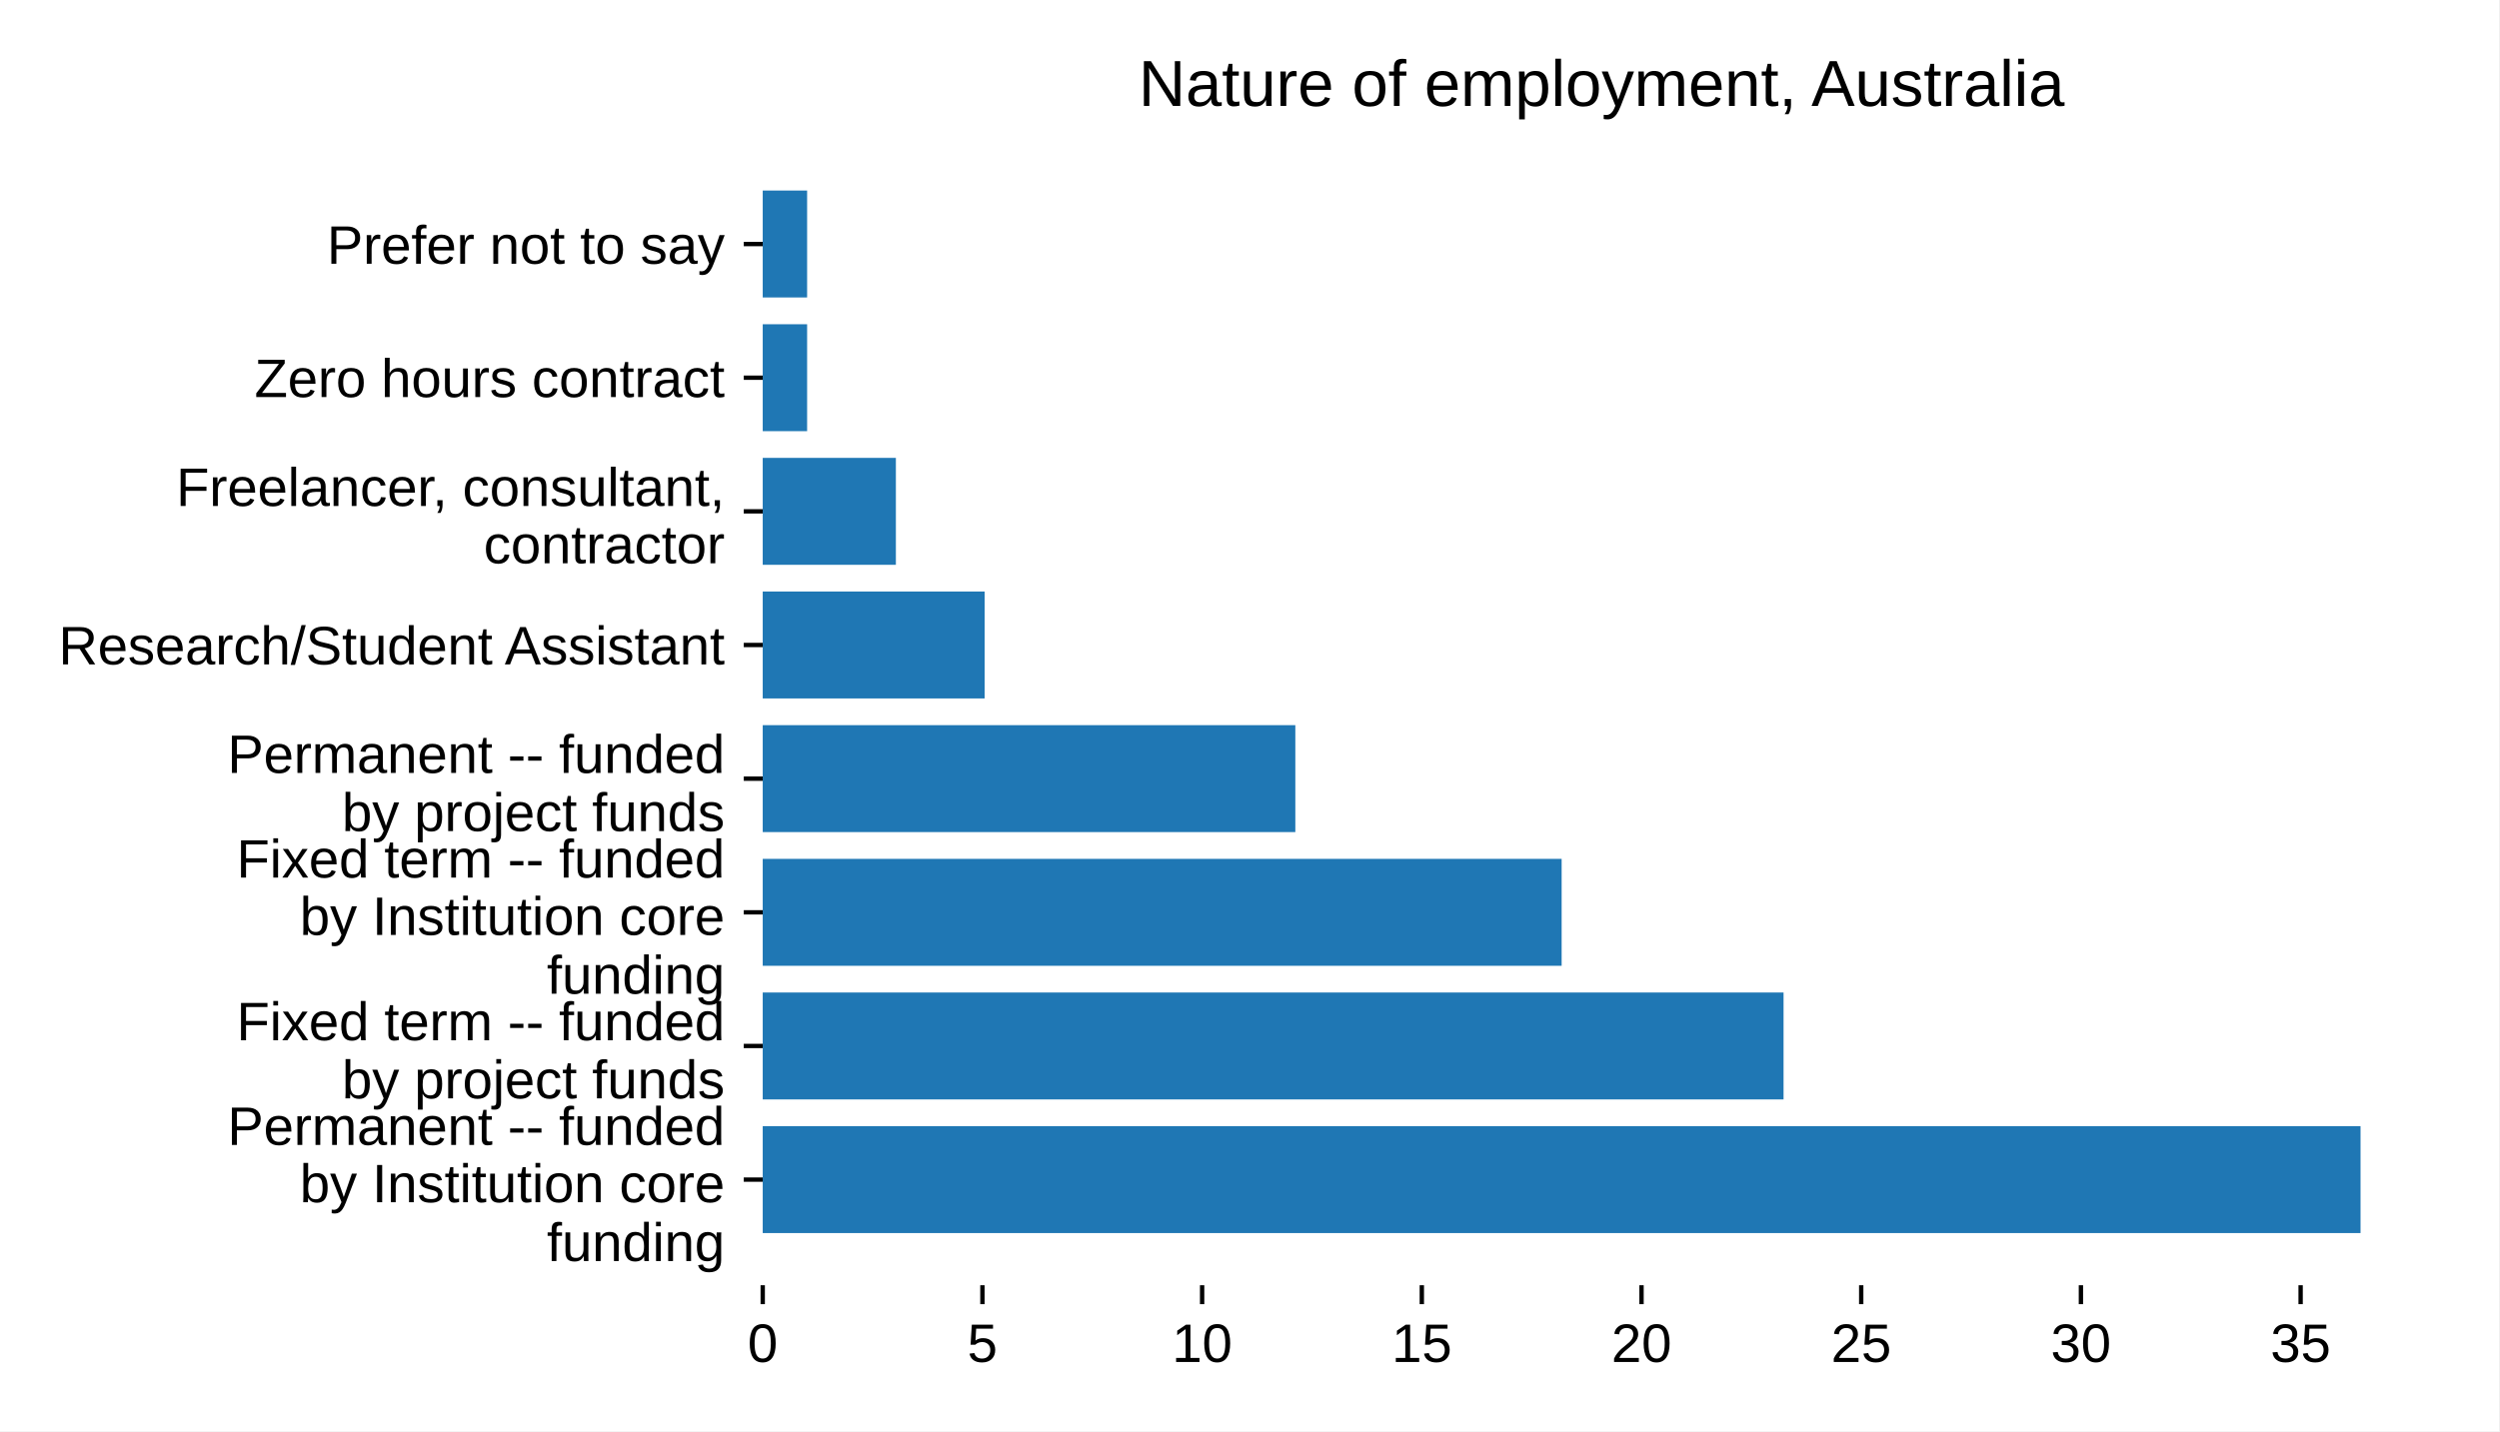
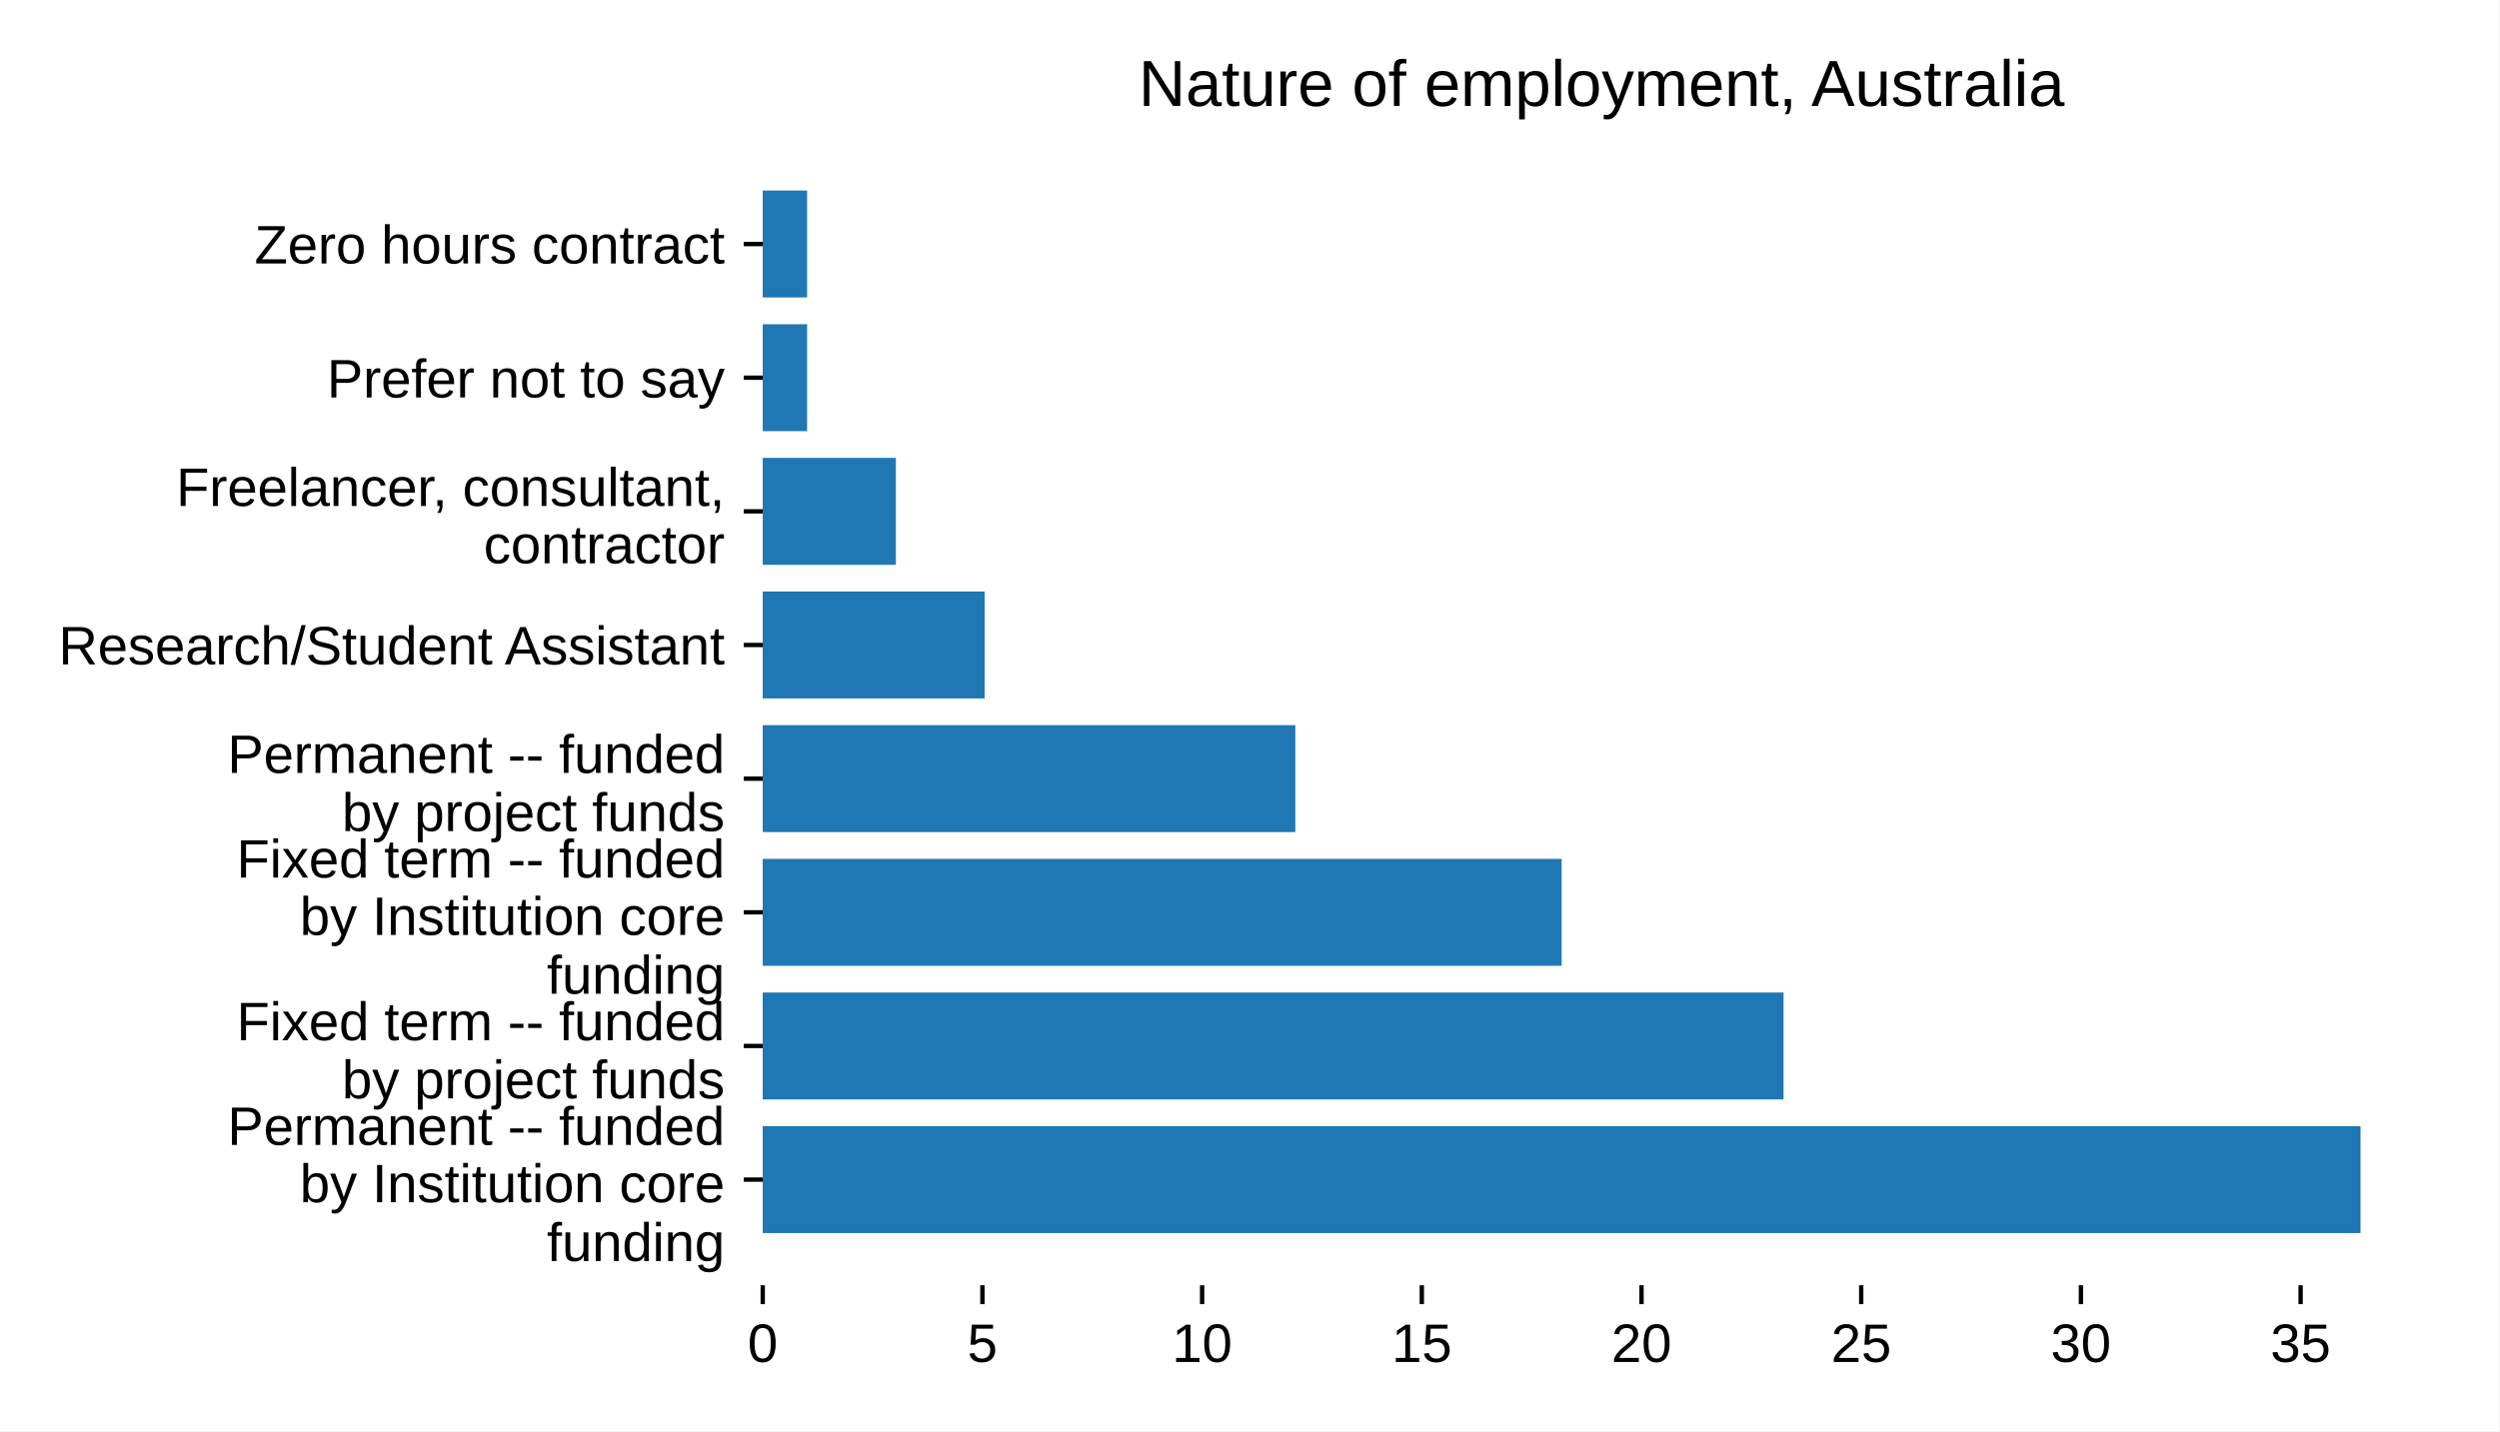
<svg xmlns="http://www.w3.org/2000/svg" xmlns:xlink="http://www.w3.org/1999/xlink" height="264pt" version="1.1" viewBox="0 0 460.8 264" width="460.8pt">
  <defs>
    <style type="text/css">*{stroke-linecap:butt;stroke-linejoin:round;}</style>
  </defs>
  <g id="figure_1">
    <g id="patch_1">
      <path d="M 0 264  L 460.8 264  L 460.8 0  L 0 0  z " style="fill:#ffffff;" />
    </g>
    <g id="axes_1">
      <g id="patch_2">
        <path d="M 140.642 237.055  L 450 237.055  L 450 25.536  L 140.642 25.536  z " style="fill:#ffffff;" />
      </g>
      <g id="patch_3">
        <path clip-path="url(#pa0089d4dda)" d="M 140.642 227.44  L 435.269 227.44  L 435.269 207.718  L 140.642 207.718  z " style="fill:#1f77b4;" />
      </g>
      <g id="patch_4">
        <path clip-path="url(#pa0089d4dda)" d="M 140.642 202.788  L 328.876 202.788  L 328.876 183.066  L 140.642 183.066  z " style="fill:#1f77b4;" />
      </g>
      <g id="patch_5">
        <path clip-path="url(#pa0089d4dda)" d="M 140.642 178.135  L 287.955 178.135  L 287.955 158.413  L 140.642 158.413  z " style="fill:#1f77b4;" />
      </g>
      <g id="patch_6">
        <path clip-path="url(#pa0089d4dda)" d="M 140.642 153.482  L 238.851 153.482  L 238.851 133.76  L 140.642 133.76  z " style="fill:#1f77b4;" />
      </g>
      <g id="patch_7">
        <path clip-path="url(#pa0089d4dda)" d="M 140.642 128.83  L 181.563 128.83  L 181.563 109.108  L 140.642 109.108  z " style="fill:#1f77b4;" />
      </g>
      <g id="patch_8">
        <path clip-path="url(#pa0089d4dda)" d="M 140.642 104.177  L 165.194 104.177  L 165.194 84.455  L 140.642 84.455  z " style="fill:#1f77b4;" />
      </g>
      <g id="patch_9">
        <path clip-path="url(#pa0089d4dda)" d="M 140.642 79.525  L 148.826 79.525  L 148.826 59.803  L 140.642 59.803  z " style="fill:#1f77b4;" />
      </g>
      <g id="patch_10">
        <path clip-path="url(#pa0089d4dda)" d="M 140.642 54.872  L 148.826 54.872  L 148.826 35.15  L 140.642 35.15  z " style="fill:#1f77b4;" />
      </g>
      <g id="matplotlib.axis_1">
        <g id="xtick_1">
          <g id="line2d_1">
            <defs>
              <path d="M 0 0  L 0 3.5  " id="mc3a356a46d" style="stroke:#000000;stroke-width:0.8;" />
            </defs>
            <g>
              <use style="stroke:#000000;stroke-width:0.8;" x="140.642" xlink:href="#mc3a356a46d" y="237.055" />
            </g>
          </g>
          <g id="text_1">
            <text style="font-family:Arial;font-size:10px;font-stretch:normal;font-style:normal;font-weight:normal;text-anchor:middle;" transform="rotate(-0, 140.6422, 251.2125)" x="140.642" y="251.213">0</text>
          </g>
        </g>
        <g id="xtick_2">
          <g id="line2d_2">
            <g>
              <use style="stroke:#000000;stroke-width:0.8;" x="181.153" xlink:href="#mc3a356a46d" y="237.055" />
            </g>
          </g>
          <g id="text_2">
            <text style="font-family:Arial;font-size:10px;font-stretch:normal;font-style:normal;font-weight:normal;text-anchor:middle;" transform="rotate(-0, 181.1533, 251.2125)" x="181.153" y="251.213">5</text>
          </g>
        </g>
        <g id="xtick_3">
          <g id="line2d_3">
            <g>
              <use style="stroke:#000000;stroke-width:0.8;" x="221.664" xlink:href="#mc3a356a46d" y="237.055" />
            </g>
          </g>
          <g id="text_3">
            <text style="font-family:Arial;font-size:10px;font-stretch:normal;font-style:normal;font-weight:normal;text-anchor:middle;" transform="rotate(-0, 221.6645, 251.2125)" x="221.664" y="251.213">10</text>
          </g>
        </g>
        <g id="xtick_4">
          <g id="line2d_4">
            <g>
              <use style="stroke:#000000;stroke-width:0.8;" x="262.176" xlink:href="#mc3a356a46d" y="237.055" />
            </g>
          </g>
          <g id="text_4">
            <text style="font-family:Arial;font-size:10px;font-stretch:normal;font-style:normal;font-weight:normal;text-anchor:middle;" transform="rotate(-0, 262.1756, 251.2125)" x="262.176" y="251.213">15</text>
          </g>
        </g>
        <g id="xtick_5">
          <g id="line2d_5">
            <g>
              <use style="stroke:#000000;stroke-width:0.8;" x="302.687" xlink:href="#mc3a356a46d" y="237.055" />
            </g>
          </g>
          <g id="text_5">
            <text style="font-family:Arial;font-size:10px;font-stretch:normal;font-style:normal;font-weight:normal;text-anchor:middle;" transform="rotate(-0, 302.6868, 251.2125)" x="302.687" y="251.213">20</text>
          </g>
        </g>
        <g id="xtick_6">
          <g id="line2d_6">
            <g>
              <use style="stroke:#000000;stroke-width:0.8;" x="343.198" xlink:href="#mc3a356a46d" y="237.055" />
            </g>
          </g>
          <g id="text_6">
            <text style="font-family:Arial;font-size:10px;font-stretch:normal;font-style:normal;font-weight:normal;text-anchor:middle;" transform="rotate(-0, 343.1979, 251.2125)" x="343.198" y="251.213">25</text>
          </g>
        </g>
        <g id="xtick_7">
          <g id="line2d_7">
            <g>
              <use style="stroke:#000000;stroke-width:0.8;" x="383.709" xlink:href="#mc3a356a46d" y="237.055" />
            </g>
          </g>
          <g id="text_7">
            <text style="font-family:Arial;font-size:10px;font-stretch:normal;font-style:normal;font-weight:normal;text-anchor:middle;" transform="rotate(-0, 383.709, 251.2125)" x="383.709" y="251.213">30</text>
          </g>
        </g>
        <g id="xtick_8">
          <g id="line2d_8">
            <g>
              <use style="stroke:#000000;stroke-width:0.8;" x="424.22" xlink:href="#mc3a356a46d" y="237.055" />
            </g>
          </g>
          <g id="text_8">
            <text style="font-family:Arial;font-size:10px;font-stretch:normal;font-style:normal;font-weight:normal;text-anchor:middle;" transform="rotate(-0, 424.2202, 251.2125)" x="424.22" y="251.213">35</text>
          </g>
        </g>
      </g>
      <g id="matplotlib.axis_2">
        <g id="ytick_1">
          <g id="line2d_9">
            <defs>
              <path d="M 0 0  L -3.5 0  " id="m82278324de" style="stroke:#000000;stroke-width:0.8;" />
            </defs>
            <g>
              <use style="stroke:#000000;stroke-width:0.8;" x="140.642" xlink:href="#m82278324de" y="217.579" />
            </g>
          </g>
          <g id="text_9">
            <text style="font-family:Arial;font-size:10px;font-stretch:normal;font-style:normal;font-weight:normal;" transform="translate(41.93125 211.1774)">Permanent -- funded</text>
            <text style="font-family:Arial;font-size:10px;font-stretch:normal;font-style:normal;font-weight:normal;" transform="translate(55.27344 221.7543)">by Institution core</text>
            <text style="font-family:Arial;font-size:10px;font-stretch:normal;font-style:normal;font-weight:normal;" transform="translate(100.8375 232.5946)">funding</text>
          </g>
        </g>
        <g id="ytick_2">
          <g id="line2d_10">
            <g>
              <use style="stroke:#000000;stroke-width:0.8;" x="140.642" xlink:href="#m82278324de" y="192.927" />
            </g>
          </g>
          <g id="text_10">
            <text style="font-family:Arial;font-size:10px;font-stretch:normal;font-style:normal;font-weight:normal;" transform="translate(43.61563 191.8719)">Fixed term -- funded</text>
            <text style="font-family:Arial;font-size:10px;font-stretch:normal;font-style:normal;font-weight:normal;" transform="translate(63.05156 202.595)">by project funds</text>
          </g>
        </g>
        <g id="ytick_3">
          <g id="line2d_11">
            <g>
              <use style="stroke:#000000;stroke-width:0.8;" x="140.642" xlink:href="#m82278324de" y="168.274" />
            </g>
          </g>
          <g id="text_11">
            <text style="font-family:Arial;font-size:10px;font-stretch:normal;font-style:normal;font-weight:normal;" transform="translate(43.61563 161.8723)">Fixed term -- funded</text>
            <text style="font-family:Arial;font-size:10px;font-stretch:normal;font-style:normal;font-weight:normal;" transform="translate(55.27344 172.4492)">by Institution core</text>
            <text style="font-family:Arial;font-size:10px;font-stretch:normal;font-style:normal;font-weight:normal;" transform="translate(100.8375 183.2895)">funding</text>
          </g>
        </g>
        <g id="ytick_4">
          <g id="line2d_12">
            <g>
              <use style="stroke:#000000;stroke-width:0.8;" x="140.642" xlink:href="#m82278324de" y="143.621" />
            </g>
          </g>
          <g id="text_12">
            <text style="font-family:Arial;font-size:10px;font-stretch:normal;font-style:normal;font-weight:normal;" transform="translate(41.93125 142.5668)">Permanent -- funded</text>
            <text style="font-family:Arial;font-size:10px;font-stretch:normal;font-style:normal;font-weight:normal;" transform="translate(63.05156 153.2899)">by project funds</text>
          </g>
        </g>
        <g id="ytick_5">
          <g id="line2d_13">
            <g>
              <use style="stroke:#000000;stroke-width:0.8;" x="140.642" xlink:href="#m82278324de" y="118.969" />
            </g>
          </g>
          <g id="text_13">
            <text style="font-family:Arial;font-size:10px;font-stretch:normal;font-style:normal;font-weight:normal;text-anchor:end;" transform="rotate(-0, 133.6422, 122.5478)" x="133.642" y="122.548">Research/Student Assistant</text>
          </g>
        </g>
        <g id="ytick_6">
          <g id="line2d_14">
            <g>
              <use style="stroke:#000000;stroke-width:0.8;" x="140.642" xlink:href="#m82278324de" y="94.316" />
            </g>
          </g>
          <g id="text_14">
            <text style="font-family:Arial;font-size:10px;font-stretch:normal;font-style:normal;font-weight:normal;" transform="translate(32.48125 93.32255)">Freelancer, consultant,</text>
            <text style="font-family:Arial;font-size:10px;font-stretch:normal;font-style:normal;font-weight:normal;" transform="translate(89.18281 103.8994)">contractor</text>
          </g>
        </g>
        <g id="ytick_7">
          <g id="line2d_15">
            <g>
              <use style="stroke:#000000;stroke-width:0.8;" x="140.642" xlink:href="#m82278324de" y="69.664" />
            </g>
          </g>
          <g id="text_15">
-             <text style="font-family:Arial;font-size:10px;font-stretch:normal;font-style:normal;font-weight:normal;text-anchor:end;" transform="rotate(-0, 133.6422, 73.24263)" x="133.642" y="73.243">Zero hours contract</text>
+             <text style="font-family:Arial;font-size:10px;font-stretch:normal;font-style:normal;font-weight:normal;text-anchor:end;" transform="rotate(-0, 133.6422, 73.30357)" x="133.642" y="73.304">Prefer not to say</text>
          </g>
        </g>
        <g id="ytick_8">
          <g id="line2d_16">
            <g>
              <use style="stroke:#000000;stroke-width:0.8;" x="140.642" xlink:href="#m82278324de" y="45.011" />
            </g>
          </g>
          <g id="text_16">
-             <text style="font-family:Arial;font-size:10px;font-stretch:normal;font-style:normal;font-weight:normal;text-anchor:end;" transform="rotate(-0, 133.6422, 48.651)" x="133.642" y="48.651">Prefer not to say</text>
+             <text style="font-family:Arial;font-size:10px;font-stretch:normal;font-style:normal;font-weight:normal;text-anchor:end;" transform="rotate(-0, 133.6422, 48.59006)" x="133.642" y="48.59">Zero hours contract</text>
          </g>
        </g>
      </g>
      <g id="text_17">
        <text style="font-family:Arial;font-size:12px;font-stretch:normal;font-style:normal;font-weight:normal;text-anchor:middle;" transform="rotate(-0, 295.3211, 19.53562)" x="295.321" y="19.536">Nature of employment, Australia</text>
      </g>
    </g>
  </g>
  <defs>
    <clipPath id="pa0089d4dda">
      <rect height="211.519" width="309.358" x="140.642" y="25.536" />
    </clipPath>
  </defs>
</svg>
